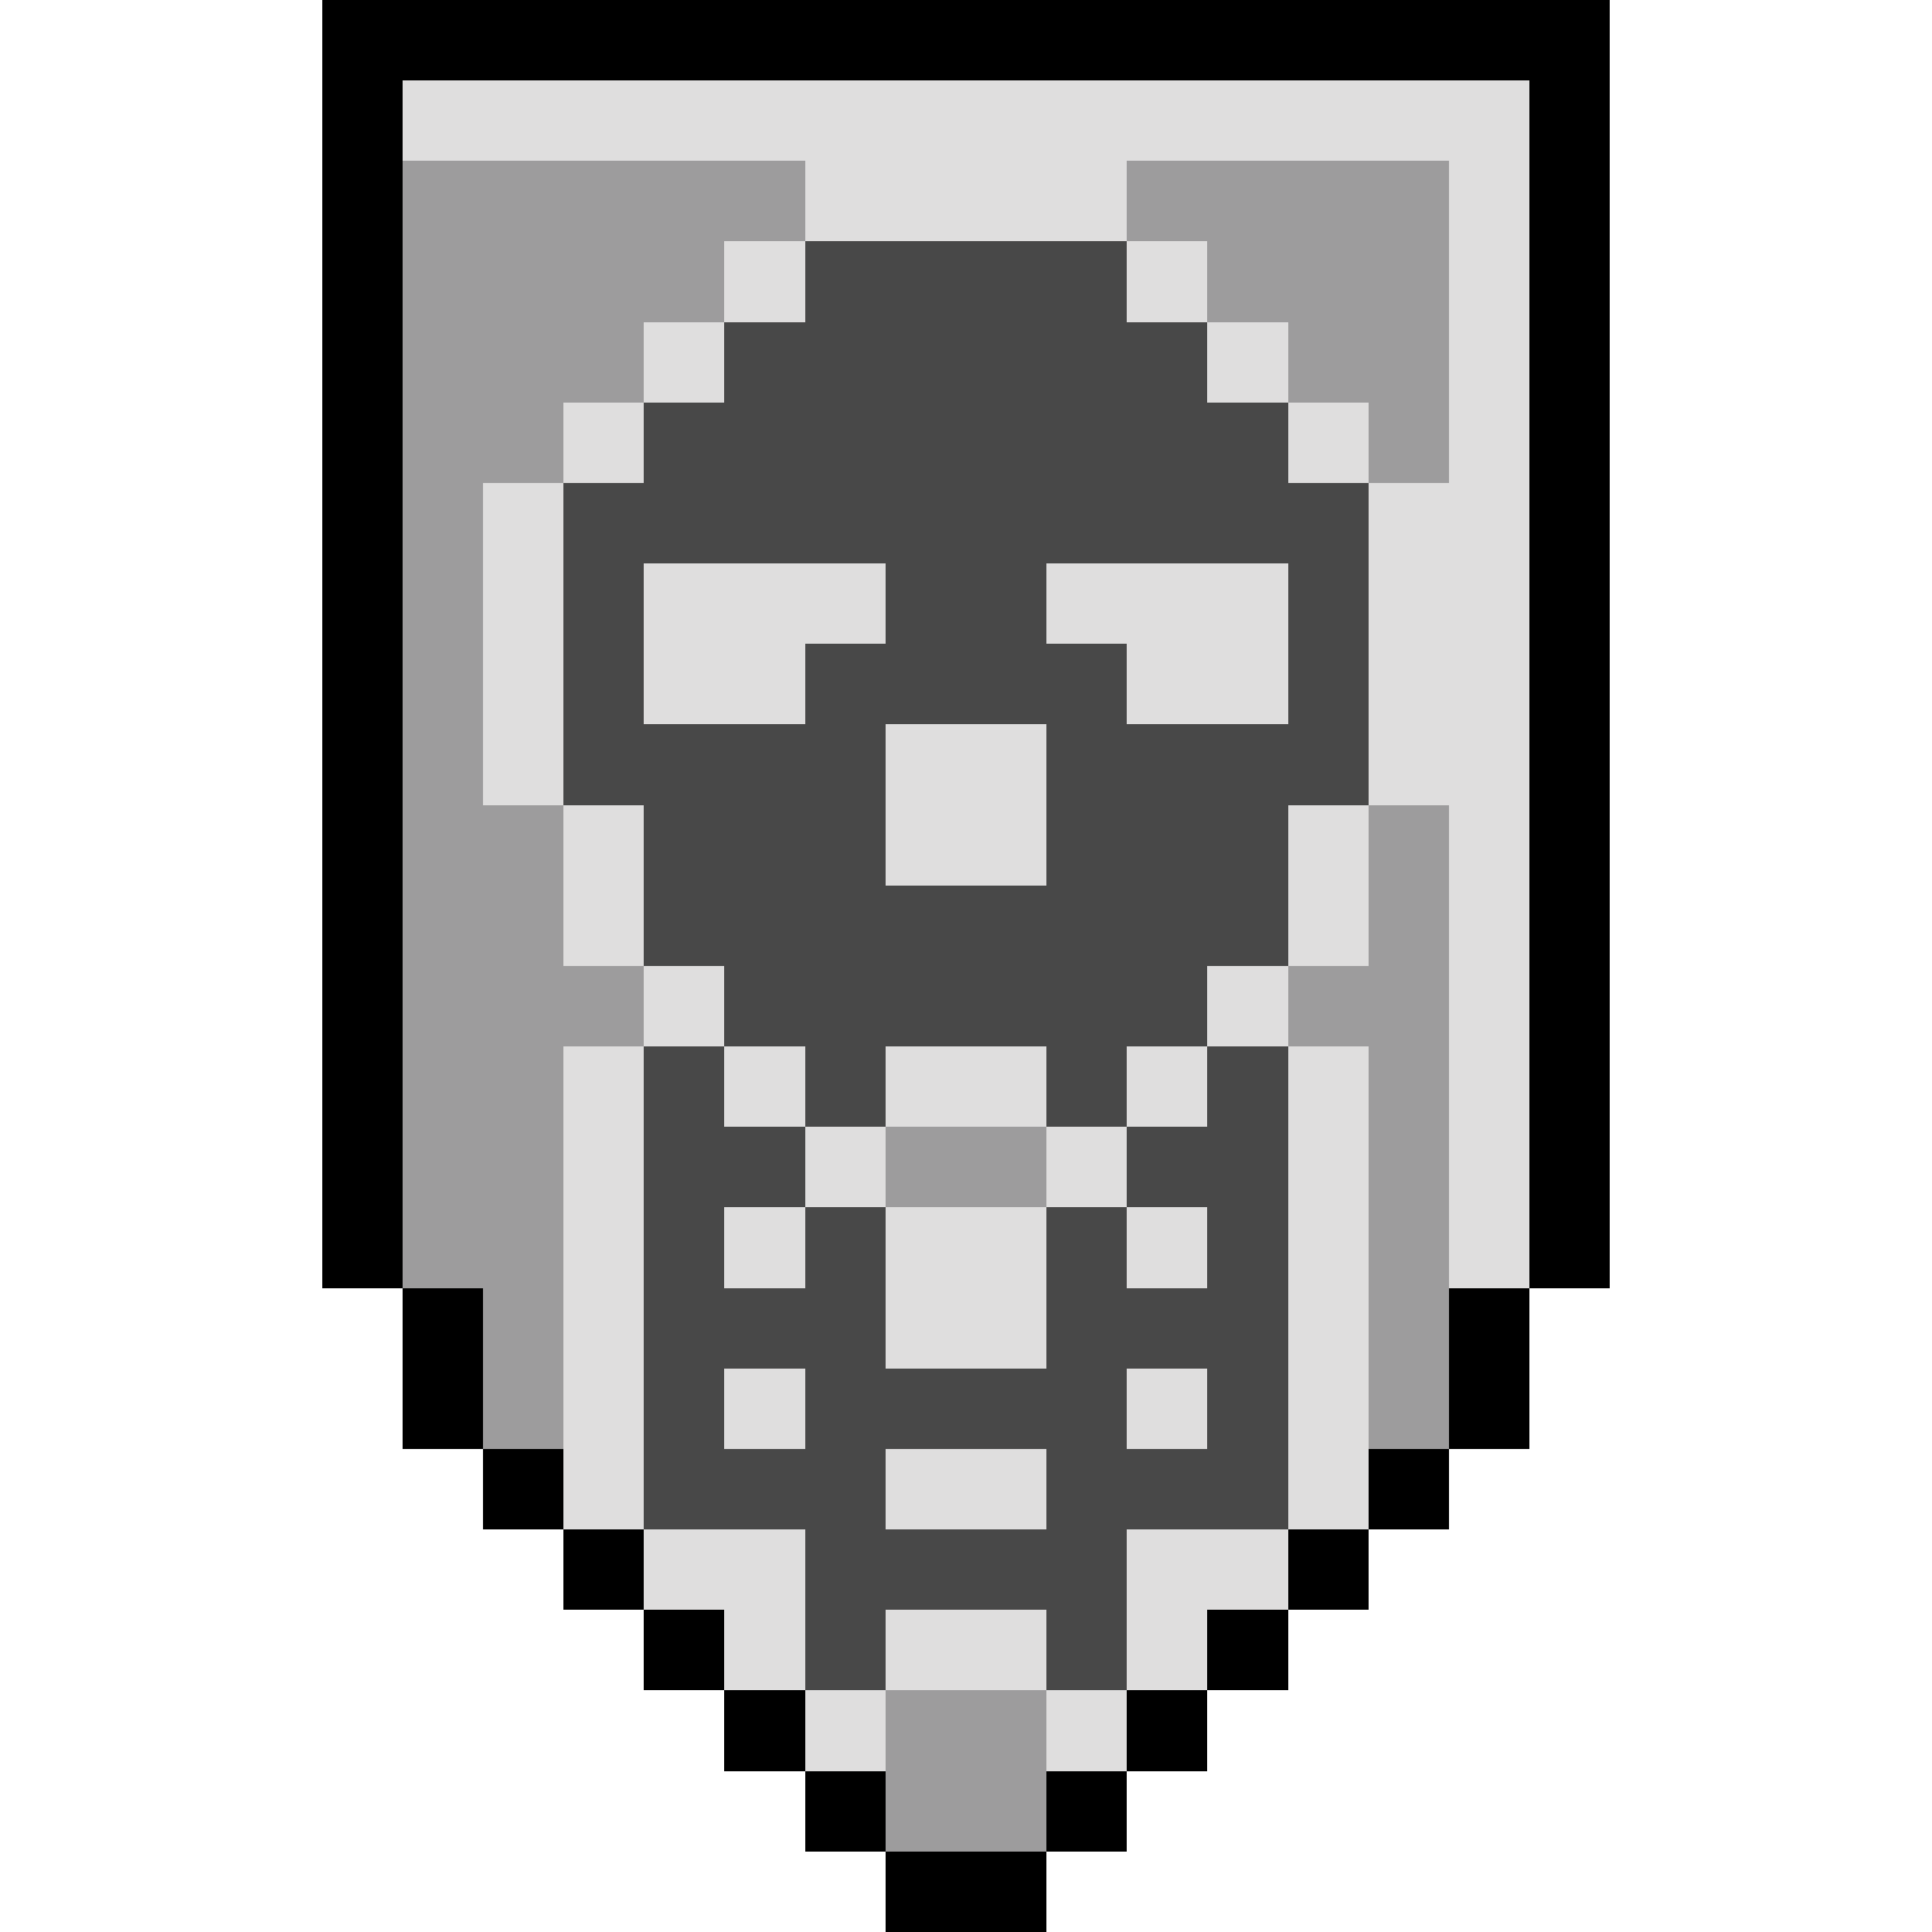
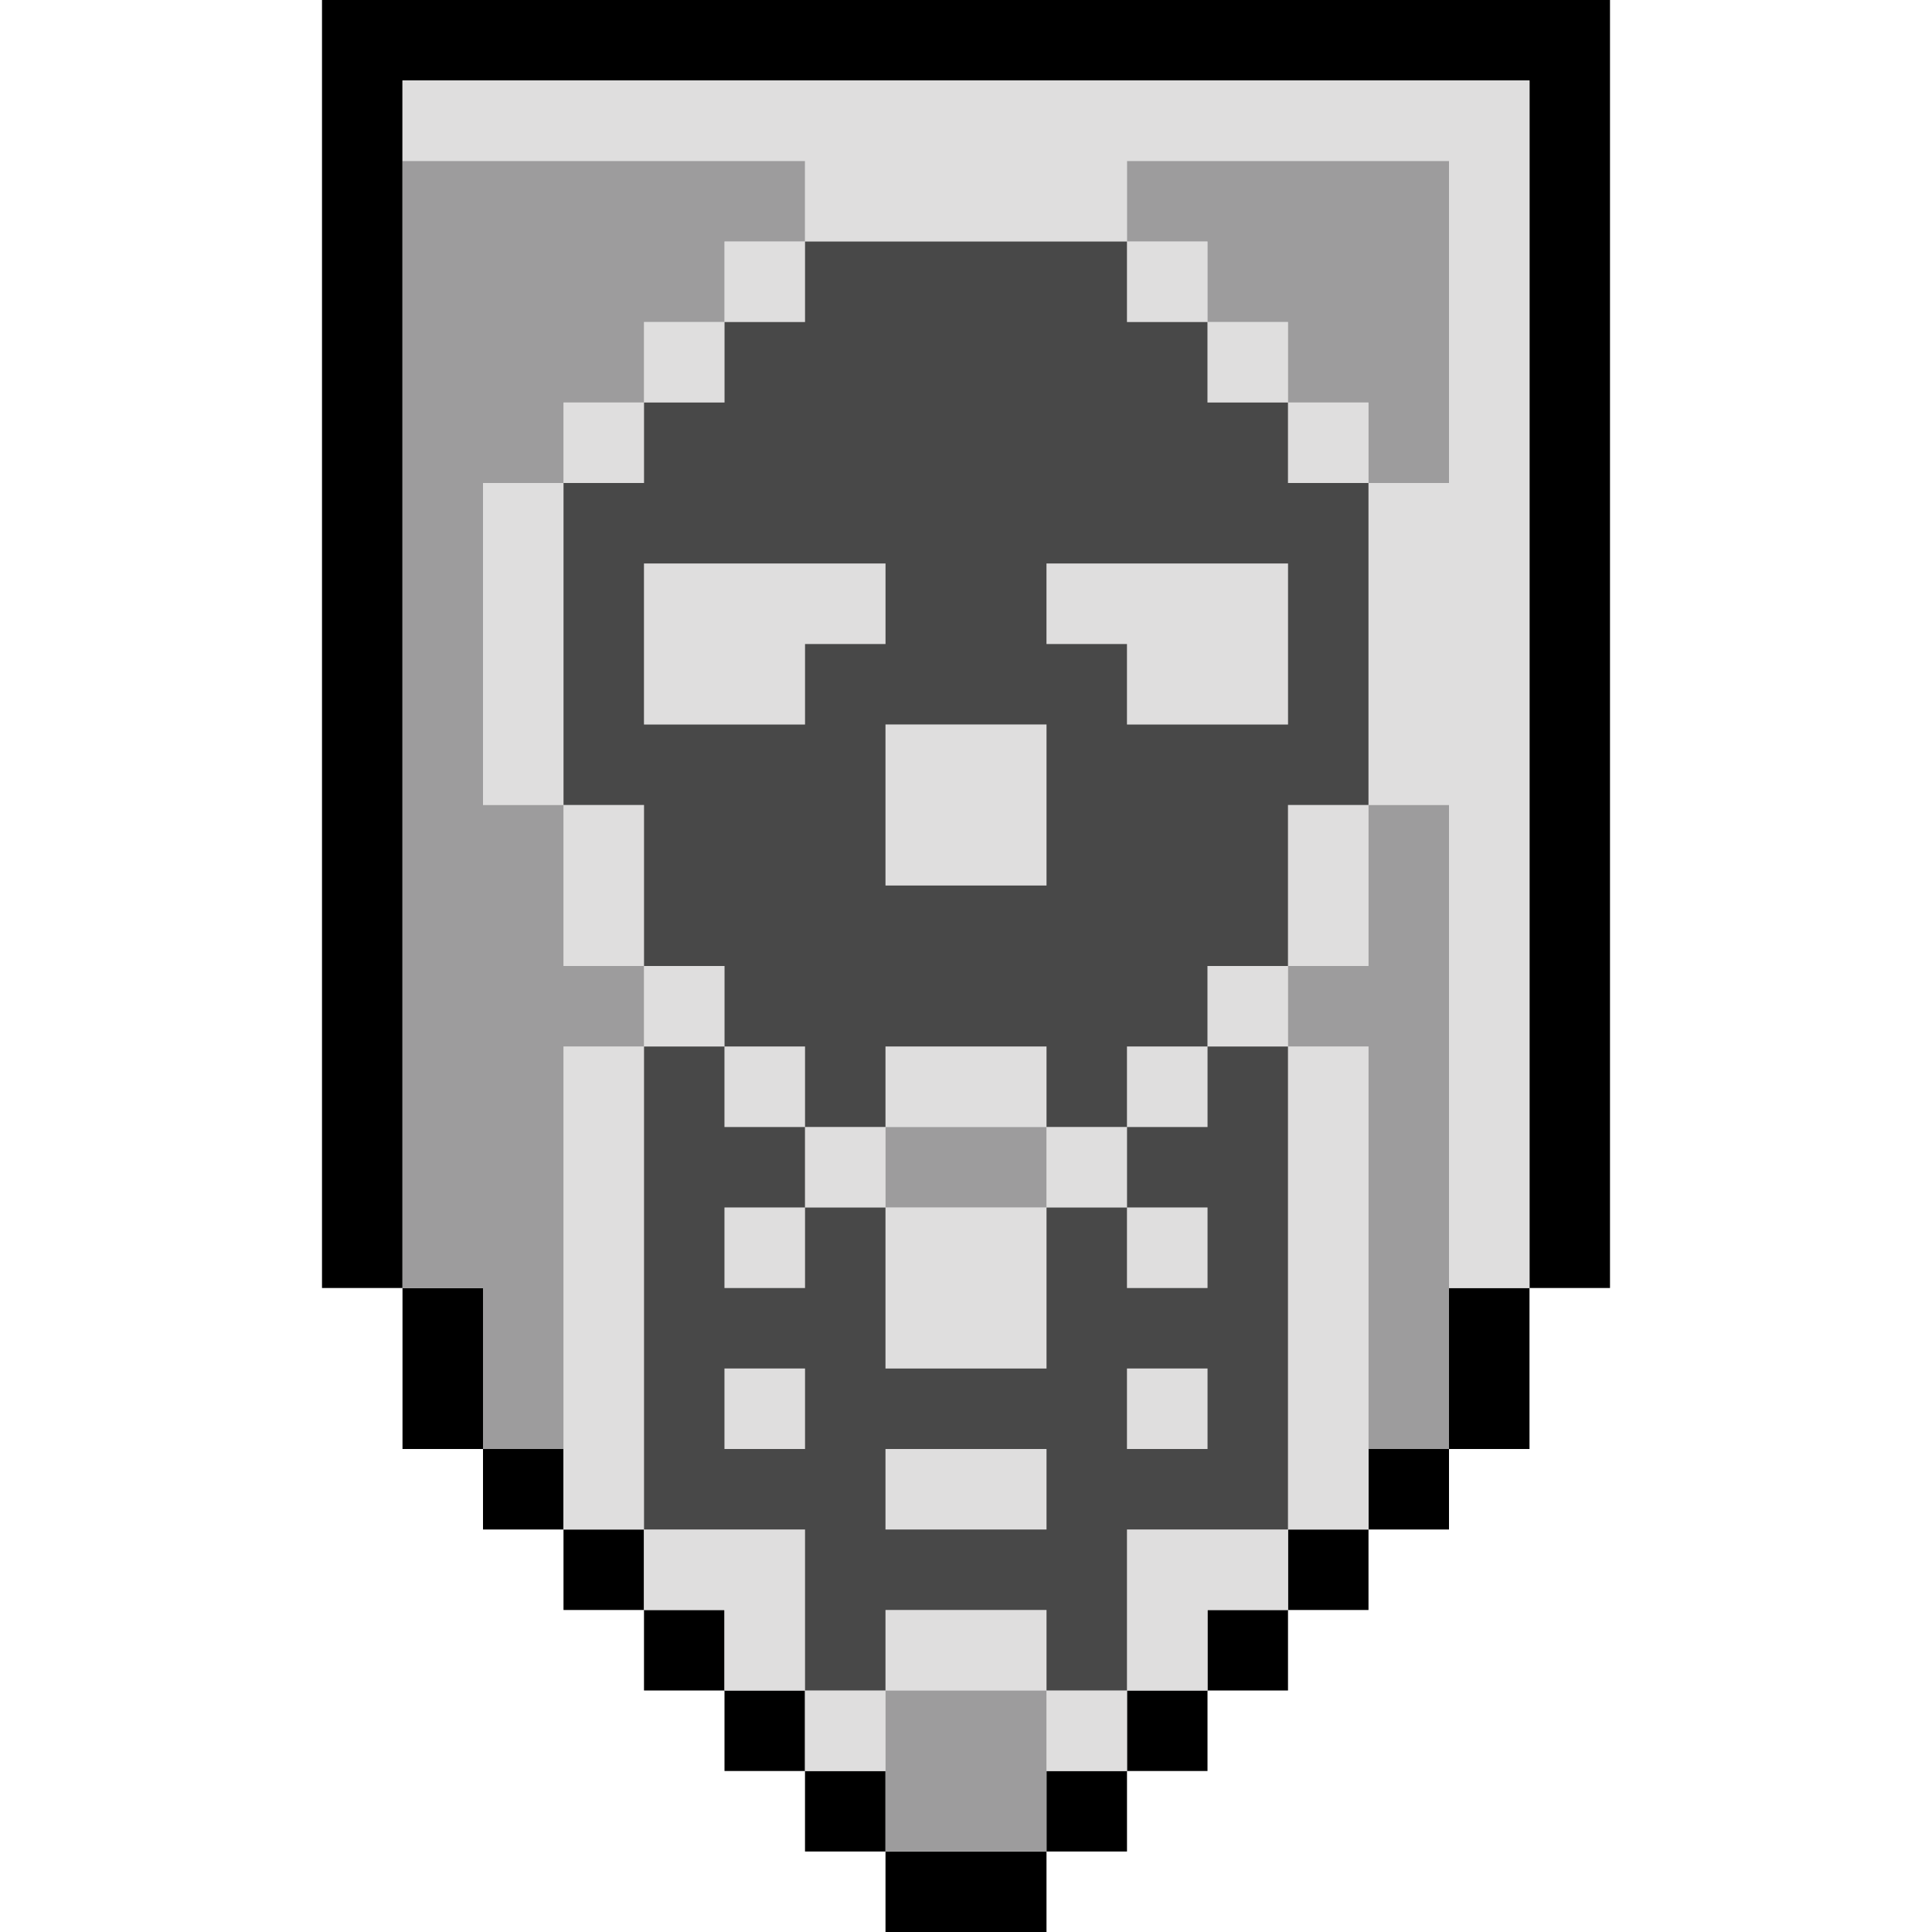
- <svg xmlns="http://www.w3.org/2000/svg" viewBox="0 0 24 24" shape-rendering="crispEdges" aria-hidden="true" focusable="false">
-   <rect x="4" y="0" width="16" height="1" fill="currentColor" />
-   <rect x="4" y="1" width="1" height="15" fill="currentColor" />
-   <rect x="5" y="1" width="14" height="1" fill="#DFDEDE" />
-   <rect x="19" y="1" width="1" height="15" fill="currentColor" />
-   <rect x="5" y="2" width="5" height="1" fill="#9D9C9D" />
-   <rect x="10" y="2" width="4" height="1" fill="#DFDEDE" />
-   <rect x="14" y="2" width="4" height="1" fill="#9D9C9D" />
-   <rect x="18" y="2" width="1" height="14" fill="#DFDEDE" />
-   <rect x="5" y="3" width="4" height="1" fill="#9D9C9D" />
-   <rect x="9" y="3" width="1" height="1" fill="#DFDEDE" />
-   <rect x="10" y="3" width="4" height="4" fill="#484848" />
-   <rect x="14" y="3" width="1" height="1" fill="#DFDEDE" />
-   <rect x="15" y="3" width="3" height="1" fill="#9D9C9D" />
-   <rect x="5" y="4" width="3" height="1" fill="#9D9C9D" />
-   <rect x="8" y="4" width="1" height="1" fill="#DFDEDE" />
-   <rect x="9" y="4" width="1" height="3" fill="#484848" />
-   <rect x="14" y="4" width="1" height="3" fill="#484848" />
-   <rect x="15" y="4" width="1" height="1" fill="#DFDEDE" />
-   <rect x="16" y="4" width="2" height="1" fill="#9D9C9D" />
-   <rect x="5" y="5" width="2" height="1" fill="#9D9C9D" />
-   <rect x="7" y="5" width="1" height="1" fill="#DFDEDE" />
-   <rect x="8" y="5" width="1" height="2" fill="#484848" />
-   <rect x="15" y="5" width="1" height="2" fill="#484848" />
-   <rect x="16" y="5" width="1" height="1" fill="#DFDEDE" />
-   <rect x="17" y="5" width="1" height="1" fill="#9D9C9D" />
-   <rect x="5" y="6" width="1" height="10" fill="#9D9C9D" />
-   <rect x="6" y="6" width="1" height="4" fill="#DFDEDE" />
-   <rect x="7" y="6" width="1" height="4" fill="#484848" />
-   <rect x="16" y="6" width="1" height="4" fill="#484848" />
-   <rect x="17" y="6" width="1" height="4" fill="#DFDEDE" />
-   <rect x="8" y="7" width="3" height="1" fill="#DFDEDE" />
-   <rect x="11" y="7" width="2" height="2" fill="#484848" />
-   <rect x="13" y="7" width="3" height="1" fill="#DFDEDE" />
-   <rect x="8" y="8" width="2" height="1" fill="#DFDEDE" />
-   <rect x="10" y="8" width="1" height="6" fill="#484848" />
-   <rect x="13" y="8" width="1" height="6" fill="#484848" />
-   <rect x="14" y="8" width="2" height="1" fill="#DFDEDE" />
-   <rect x="8" y="9" width="2" height="3" fill="#484848" />
-   <rect x="11" y="9" width="2" height="2" fill="#DFDEDE" />
-   <rect x="14" y="9" width="2" height="3" fill="#484848" />
-   <rect x="6" y="10" width="1" height="8" fill="#9D9C9D" />
-   <rect x="7" y="10" width="1" height="2" fill="#DFDEDE" />
-   <rect x="16" y="10" width="1" height="2" fill="#DFDEDE" />
-   <rect x="17" y="10" width="1" height="8" fill="#9D9C9D" />
-   <rect x="11" y="11" width="2" height="2" fill="#484848" />
-   <rect x="7" y="12" width="1" height="1" fill="#9D9C9D" />
-   <rect x="8" y="12" width="1" height="1" fill="#DFDEDE" />
-   <rect x="9" y="12" width="1" height="1" fill="#484848" />
-   <rect x="14" y="12" width="1" height="1" fill="#484848" />
-   <rect x="15" y="12" width="1" height="1" fill="#DFDEDE" />
-   <rect x="16" y="12" width="1" height="1" fill="#9D9C9D" />
-   <rect x="7" y="13" width="1" height="6" fill="#DFDEDE" />
-   <rect x="8" y="13" width="1" height="6" fill="#484848" />
-   <rect x="9" y="13" width="1" height="1" fill="#DFDEDE" />
-   <rect x="11" y="13" width="2" height="1" fill="#DFDEDE" />
-   <rect x="14" y="13" width="1" height="1" fill="#DFDEDE" />
-   <rect x="15" y="13" width="1" height="6" fill="#484848" />
-   <rect x="16" y="13" width="1" height="6" fill="#DFDEDE" />
-   <rect x="9" y="14" width="1" height="1" fill="#484848" />
-   <rect x="10" y="14" width="1" height="1" fill="#DFDEDE" />
-   <rect x="11" y="14" width="2" height="1" fill="#9D9C9D" />
-   <rect x="13" y="14" width="1" height="1" fill="#DFDEDE" />
-   <rect x="14" y="14" width="1" height="1" fill="#484848" />
-   <rect x="9" y="15" width="1" height="1" fill="#DFDEDE" />
-   <rect x="10" y="15" width="1" height="6" fill="#484848" />
-   <rect x="11" y="15" width="2" height="2" fill="#DFDEDE" />
-   <rect x="13" y="15" width="1" height="6" fill="#484848" />
-   <rect x="14" y="15" width="1" height="1" fill="#DFDEDE" />
-   <rect x="5" y="16" width="1" height="2" fill="currentColor" />
-   <rect x="9" y="16" width="1" height="1" fill="#484848" />
-   <rect x="14" y="16" width="1" height="1" fill="#484848" />
-   <rect x="18" y="16" width="1" height="2" fill="currentColor" />
-   <rect x="9" y="17" width="1" height="1" fill="#DFDEDE" />
-   <rect x="11" y="17" width="2" height="1" fill="#484848" />
-   <rect x="14" y="17" width="1" height="1" fill="#DFDEDE" />
-   <rect x="6" y="18" width="1" height="1" fill="currentColor" />
-   <rect x="9" y="18" width="1" height="1" fill="#484848" />
-   <rect x="11" y="18" width="2" height="1" fill="#DFDEDE" />
-   <rect x="14" y="18" width="1" height="1" fill="#484848" />
-   <rect x="17" y="18" width="1" height="1" fill="currentColor" />
-   <rect x="7" y="19" width="1" height="1" fill="currentColor" />
-   <rect x="8" y="19" width="2" height="1" fill="#DFDEDE" />
-   <rect x="11" y="19" width="2" height="1" fill="#484848" />
-   <rect x="14" y="19" width="2" height="1" fill="#DFDEDE" />
-   <rect x="16" y="19" width="1" height="1" fill="currentColor" />
-   <rect x="8" y="20" width="1" height="1" fill="currentColor" />
-   <rect x="9" y="20" width="1" height="1" fill="#DFDEDE" />
-   <rect x="11" y="20" width="2" height="1" fill="#DFDEDE" />
-   <rect x="14" y="20" width="1" height="1" fill="#DFDEDE" />
-   <rect x="15" y="20" width="1" height="1" fill="currentColor" />
-   <rect x="9" y="21" width="1" height="1" fill="currentColor" />
-   <rect x="10" y="21" width="1" height="1" fill="#DFDEDE" />
-   <rect x="11" y="21" width="2" height="2" fill="#9D9C9D" />
-   <rect x="13" y="21" width="1" height="1" fill="#DFDEDE" />
-   <rect x="14" y="21" width="1" height="1" fill="currentColor" />
-   <rect x="10" y="22" width="1" height="1" fill="currentColor" />
-   <rect x="13" y="22" width="1" height="1" fill="currentColor" />
-   <rect x="11" y="23" width="2" height="1" fill="currentColor" />
+ <svg xmlns="http://www.w3.org/2000/svg" viewBox="0 0 24 24" shape-rendering="geometricPrecision" aria-hidden="true" focusable="false">
+   <path fill="currentColor" d="M4 0h16v1h-16ZM4 1h1v15h-1ZM19 1h1v15h-1ZM5 16h1v2h-1ZM18 16h1v2h-1ZM6 18h1v1h-1ZM17 18h1v1h-1ZM7 19h1v1h-1ZM16 19h1v1h-1ZM8 20h1v1h-1ZM15 20h1v1h-1ZM9 21h1v1h-1ZM14 21h1v1h-1ZM10 22h1v1h-1ZM13 22h1v1h-1ZM11 23h2v1h-2Z" />
+   <path fill="#DFDEDE" d="M5 1h14v1h-14ZM10 2h4v1h-4ZM18 2h1v14h-1ZM9 3h1v1h-1ZM14 3h1v1h-1ZM8 4h1v1h-1ZM15 4h1v1h-1ZM7 5h1v1h-1ZM16 5h1v1h-1ZM6 6h1v4h-1ZM17 6h1v4h-1ZM8 7h3v1h-3ZM13 7h3v1h-3ZM8 8h2v1h-2ZM14 8h2v1h-2ZM11 9h2v2h-2ZM7 10h1v2h-1ZM16 10h1v2h-1ZM8 12h1v1h-1ZM15 12h1v1h-1ZM7 13h1v6h-1ZM9 13h1v1h-1ZM11 13h2v1h-2ZM14 13h1v1h-1ZM16 13h1v6h-1ZM10 14h1v1h-1ZM13 14h1v1h-1ZM9 15h1v1h-1ZM11 15h2v2h-2ZM14 15h1v1h-1ZM9 17h1v1h-1ZM14 17h1v1h-1ZM11 18h2v1h-2ZM8 19h2v1h-2ZM14 19h2v1h-2ZM9 20h1v1h-1ZM11 20h2v1h-2ZM14 20h1v1h-1ZM10 21h1v1h-1ZM13 21h1v1h-1Z" />
+   <path fill="#9D9C9D" d="M5 2h5v1h-5ZM14 2h4v1h-4ZM5 3h4v1h-4ZM15 3h3v1h-3ZM5 4h3v1h-3ZM16 4h2v1h-2ZM5 5h2v1h-2ZM17 5h1v1h-1ZM5 6h1v10h-1ZM6 10h1v8h-1ZM17 10h1v8h-1ZM7 12h1v1h-1ZM16 12h1v1h-1ZM11 14h2v1h-2ZM11 21h2v2h-2Z" />
+   <path fill="#484848" d="M10 3h4v4h-4ZM9 4h1v3h-1ZM14 4h1v3h-1ZM8 5h1v2h-1ZM15 5h1v2h-1ZM7 6h1v4h-1ZM16 6h1v4h-1ZM11 7h2v2h-2ZM10 8h1v6h-1ZM13 8h1v6h-1ZM8 9h2v3h-2ZM14 9h2v3h-2ZM11 11h2v2h-2ZM9 12h1v1h-1ZM14 12h1v1h-1ZM8 13h1v6h-1ZM15 13h1v6h-1ZM9 14h1v1h-1ZM14 14h1v1h-1ZM10 15h1v6h-1ZM13 15h1v6h-1ZM9 16h1v1h-1ZM14 16h1v1h-1ZM11 17h2v1h-2ZM9 18h1v1h-1ZM14 18h1v1h-1ZM11 19h2v1h-2Z" />
</svg>
